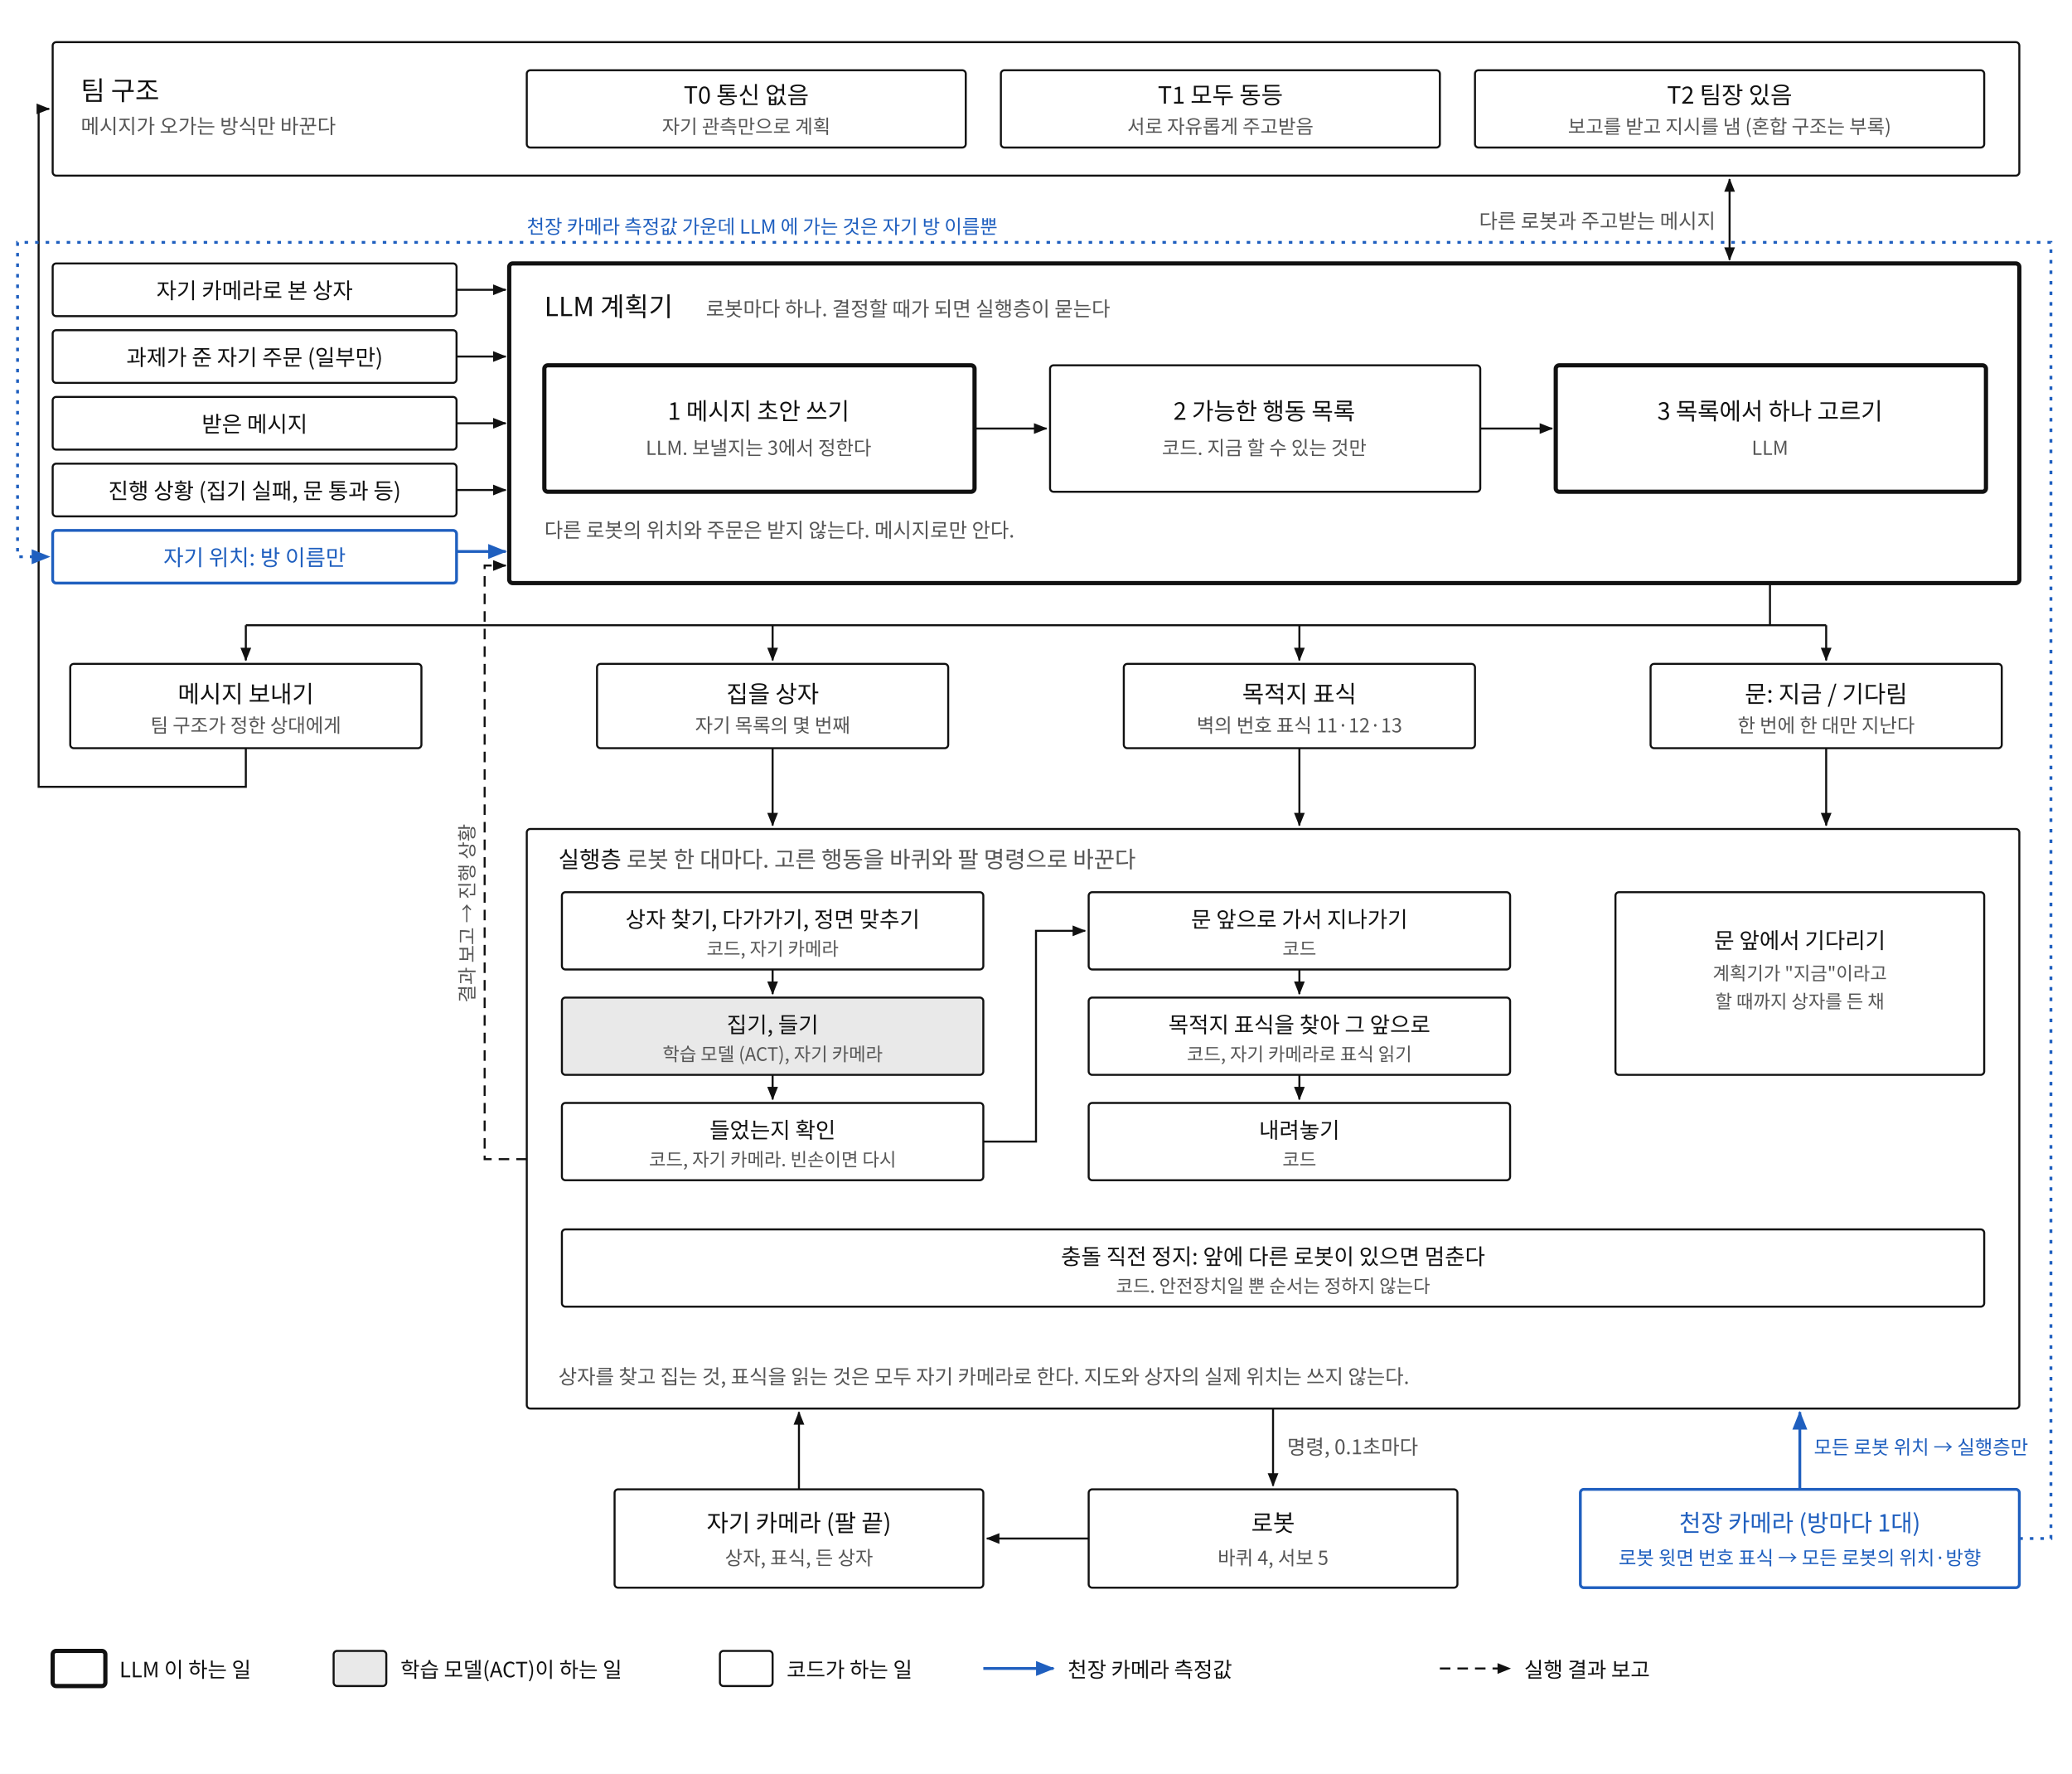
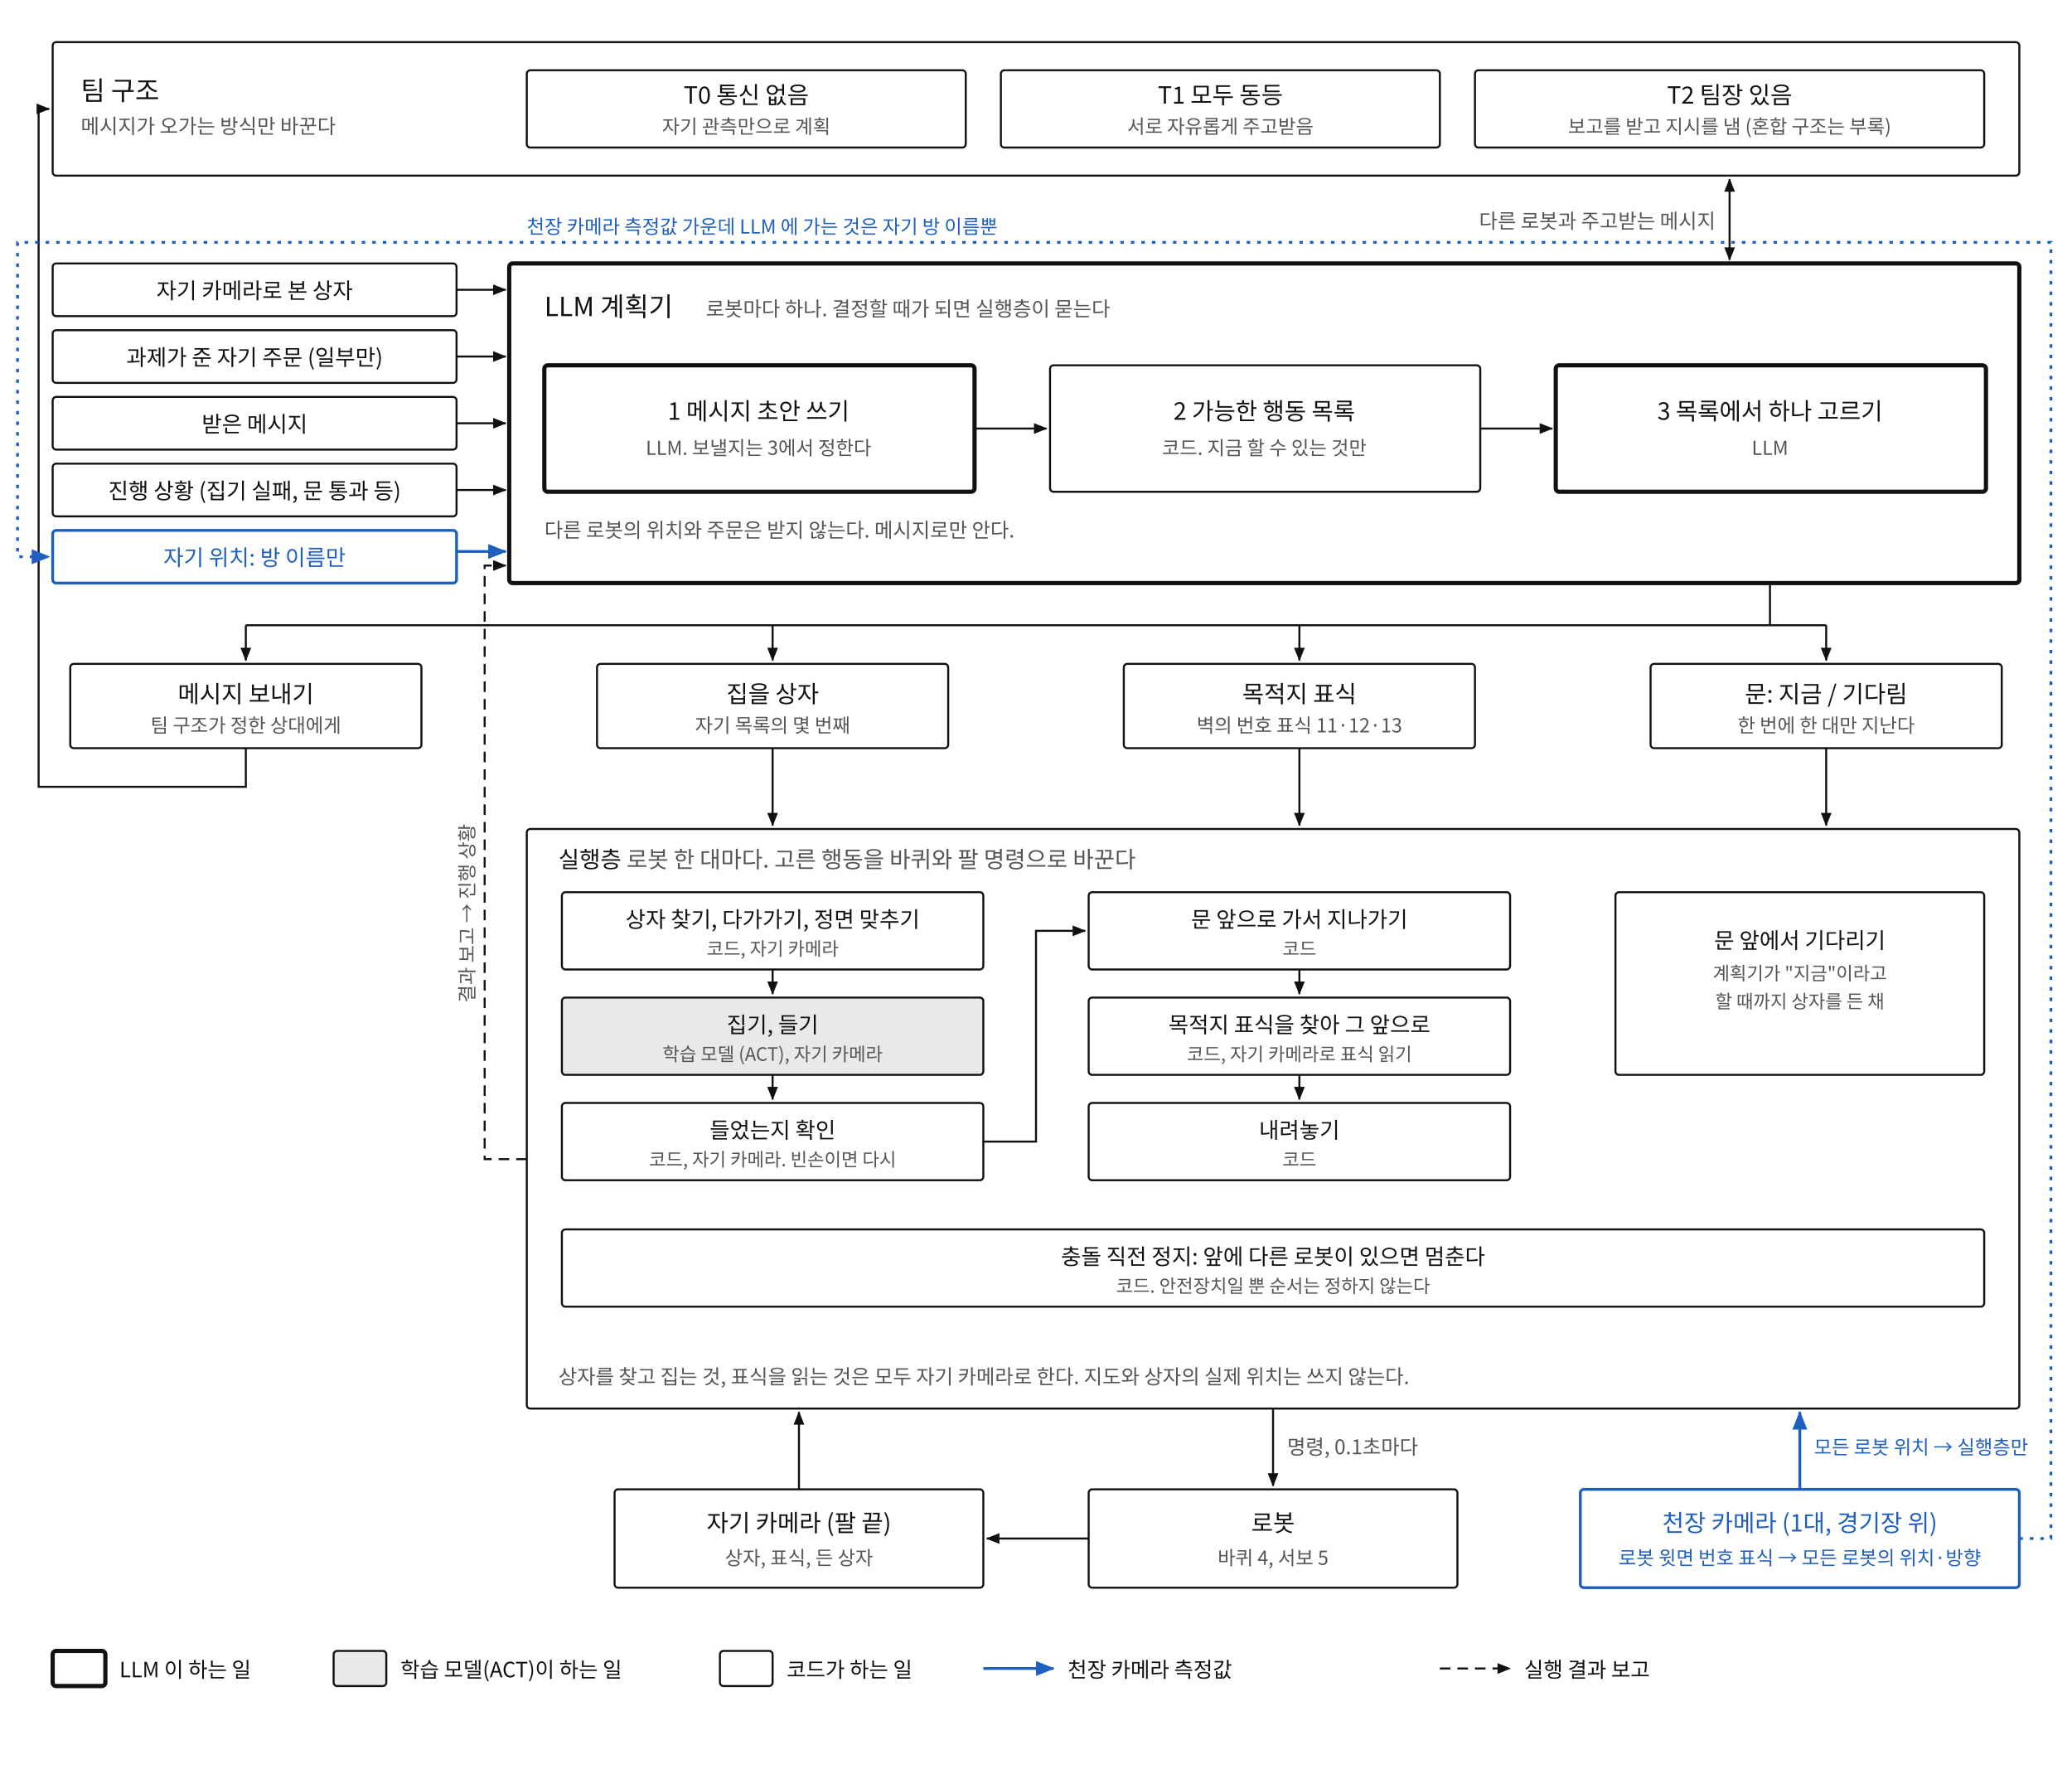
<svg xmlns="http://www.w3.org/2000/svg" viewBox="0 0 1180 1010" width="1180" height="1010" role="img" aria-label="전체 구조: 팀 구조에 따라 로봇끼리 메시지가 오간다. 로봇마다 LLM 계획기가 자기가 본 상자, 자기 주문, 받은 메시지, 진행 상황, 그리고 자기 위치를 방 수준으로만 받아 메시지 초안을 쓰고 행동 목록에서 하나를 고른다. 고를 수 있는 것은 메시지 보내기, 집을 상자, 목적지 표식, 문을 지금 지날지 기다릴지다. 고른 행동은 실행층이 받는다. 상자 찾기와 다가가기, 정면 맞추기는 코드, 집기와 들기는 학습 모델 ACT, 들었는지 확인과 옮기기, 내려놓기, 충돌 직전 정지는 코드가 한다. 천장 카메라는 모든 로봇의 위치와 방향을 재서 실행층에만 준다. LLM 에는 자기 방 이름만 간다. 집기 실패와 문 통과 같은 결과는 계획기에 보고된다." font-family="'Noto Sans CJK KR','Noto Sans KR','Apple SD Gothic Neo','Malgun Gothic',Helvetica,Arial,sans-serif">
  <defs>
    <marker id="h" viewBox="0 0 10 10" refX="9.4" refY="5" markerWidth="7" markerHeight="7" orient="auto-start-reverse">
      <path d="M0.5 1.2 L10 5 L0.5 8.8 z" fill="#111" />
    </marker>
    <marker id="b" viewBox="0 0 10 10" refX="9.4" refY="5" markerWidth="7" markerHeight="7" orient="auto-start-reverse">
      <path d="M0.5 1.2 L10 5 L0.5 8.8 z" fill="#1f5fbf" />
    </marker>
  </defs>
  <rect width="1180" height="1010" fill="#fff" />
  <g fill="none" stroke="#111" stroke-width="1.15">
    <rect x="30" y="24" width="1120" height="76" rx="2" />
    <rect x="300" y="40" width="250" height="44" rx="2" fill="#fff" />
    <rect x="570" y="40" width="250" height="44" rx="2" fill="#fff" />
    <rect x="840" y="40" width="290" height="44" rx="2" fill="#fff" />
  </g>
  <text x="46" y="57" font-size="15" font-weight="500" fill="#111">팀 구조</text>
  <text x="46" y="76" font-size="11.5" fill="#555">메시지가 오가는 방식만 바꾼다</text>
  <g font-size="13.5" font-weight="500" fill="#111" text-anchor="middle">
    <text x="425" y="59">T0 통신 없음</text>
    <text x="695" y="59">T1 모두 동등</text>
    <text x="985" y="59">T2 팀장 있음</text>
  </g>
  <g font-size="11" fill="#555" text-anchor="middle">
    <text x="425" y="76">자기 관측만으로 계획</text>
    <text x="695" y="76">서로 자유롭게 주고받음</text>
    <text x="985" y="76">보고를 받고 지시를 냄 (혼합 구조는 부록)</text>
  </g>
  <g fill="none" stroke="#111" stroke-width="1.15">
    <path d="M985 102 V148" marker-start="url(#h)" marker-end="url(#h)" />
  </g>
  <text x="977" y="130" font-size="11.5" fill="#555" text-anchor="end">다른 로봇과 주고받는 메시지</text>
  <g fill="none" stroke="#111" stroke-width="1.15">
    <rect x="30" y="150" width="230" height="30" rx="2" fill="#fff" />
    <rect x="30" y="188" width="230" height="30" rx="2" fill="#fff" />
    <rect x="30" y="226" width="230" height="30" rx="2" fill="#fff" />
    <rect x="30" y="264" width="230" height="30" rx="2" fill="#fff" />
    <path d="M260 165 H288" marker-end="url(#h)" />
    <path d="M260 203 H288" marker-end="url(#h)" />
    <path d="M260 241 H288" marker-end="url(#h)" />
    <path d="M260 279 H288" marker-end="url(#h)" />
  </g>
  <rect x="30" y="302" width="230" height="30" rx="2" fill="#fff" stroke="#1f5fbf" stroke-width="1.6" />
  <path d="M260 314 H288" fill="none" stroke="#1f5fbf" stroke-width="1.6" marker-end="url(#b)" />
  <g font-size="12.5" fill="#111" text-anchor="middle">
    <text x="145" y="170">자기 카메라로 본 상자</text>
    <text x="145" y="208">과제가 준 자기 주문 (일부만)</text>
    <text x="145" y="246">받은 메시지</text>
    <text x="145" y="284">진행 상황 (집기 실패, 문 통과 등)</text>
  </g>
  <text x="145" y="322" font-size="12.5" fill="#1f5fbf" text-anchor="middle">자기 위치: 방 이름만</text>
  <g fill="none" stroke="#111">
    <rect x="290" y="150" width="860" height="182" rx="2" stroke-width="2.4" />
    <rect x="310" y="208" width="245" height="72" rx="2" stroke-width="2.4" fill="#fff" />
    <rect x="598" y="208" width="245" height="72" rx="2" stroke-width="1.15" fill="#fff" />
    <rect x="886" y="208" width="245" height="72" rx="2" stroke-width="2.4" fill="#fff" />
    <path d="M555 244 H596" stroke-width="1.15" marker-end="url(#h)" />
    <path d="M843 244 H884" stroke-width="1.15" marker-end="url(#h)" />
  </g>
  <text x="310" y="180" font-size="15" font-weight="500" fill="#111">LLM 계획기</text>
  <text x="402" y="180" font-size="11.5" fill="#555">로봇마다 하나. 결정할 때가 되면 실행층이 묻는다</text>
  <g font-size="13.5" font-weight="500" fill="#111" text-anchor="middle">
    <text x="432" y="239">1 메시지 초안 쓰기</text>
    <text x="720" y="239">2 가능한 행동 목록</text>
    <text x="1008" y="239">3 목록에서 하나 고르기</text>
  </g>
  <g font-size="11" fill="#555" text-anchor="middle">
    <text x="432" y="259">LLM. 보낼지는 3에서 정한다</text>
    <text x="720" y="259">코드. 지금 할 수 있는 것만</text>
    <text x="1008" y="259">LLM</text>
  </g>
  <text x="310" y="306" font-size="11.5" fill="#555">다른 로봇의 위치와 주문은 받지 않는다. 메시지로만 안다.</text>
  <g fill="none" stroke="#111" stroke-width="1.15">
    <path d="M1008 332 V356" />
    <path d="M140 356 H1040" />
    <path d="M140 356 V376" marker-end="url(#h)" />
    <path d="M440 356 V376" marker-end="url(#h)" />
    <path d="M740 356 V376" marker-end="url(#h)" />
    <path d="M1040 356 V376" marker-end="url(#h)" />
    <rect x="40" y="378" width="200" height="48" rx="2" fill="#fff" />
    <rect x="340" y="378" width="200" height="48" rx="2" fill="#fff" />
    <rect x="640" y="378" width="200" height="48" rx="2" fill="#fff" />
    <rect x="940" y="378" width="200" height="48" rx="2" fill="#fff" />
  </g>
  <g font-size="13.5" font-weight="500" fill="#111" text-anchor="middle">
    <text x="140" y="400">메시지 보내기</text>
    <text x="440" y="400">집을 상자</text>
    <text x="740" y="400">목적지 표식</text>
    <text x="1040" y="400">문: 지금 / 기다림</text>
  </g>
  <g font-size="11" fill="#555" text-anchor="middle">
    <text x="140" y="417">팀 구조가 정한 상대에게</text>
    <text x="440" y="417">자기 목록의 몇 번째</text>
    <text x="740" y="417">벽의 번호 표식 11·12·13</text>
    <text x="1040" y="417">한 번에 한 대만 지난다</text>
  </g>
  <g fill="none" stroke="#111" stroke-width="1.15">
    <path d="M140 426 V448 H22 V62 H28" marker-end="url(#h)" />
    <path d="M440 426 V470" marker-end="url(#h)" />
    <path d="M740 426 V470" marker-end="url(#h)" />
    <path d="M1040 426 V470" marker-end="url(#h)" />
  </g>
  <g fill="none" stroke="#111" stroke-width="1.15">
    <rect x="300" y="472" width="850" height="330" rx="2" />
    <rect x="320" y="508" width="240" height="44" rx="2" fill="#fff" />
    <rect x="320" y="568" width="240" height="44" rx="2" fill="#e9e9e9" />
    <rect x="320" y="628" width="240" height="44" rx="2" fill="#fff" />
    <path d="M440 552 V566" marker-end="url(#h)" />
    <path d="M440 612 V626" marker-end="url(#h)" />
    <rect x="620" y="508" width="240" height="44" rx="2" fill="#fff" />
    <rect x="620" y="568" width="240" height="44" rx="2" fill="#fff" />
    <rect x="620" y="628" width="240" height="44" rx="2" fill="#fff" />
    <path d="M740 552 V566" marker-end="url(#h)" />
    <path d="M740 612 V626" marker-end="url(#h)" />
    <path d="M560 650 H590 V530 H618" marker-end="url(#h)" />
    <rect x="920" y="508" width="210" height="104" rx="2" fill="#fff" />
    <rect x="320" y="700" width="810" height="44" rx="2" fill="#fff" />
  </g>
  <text x="318" y="494" font-size="13" font-weight="500" fill="#111">실행층 <tspan font-weight="400" fill="#555">로봇 한 대마다. 고른 행동을 바퀴와 팔 명령으로 바꾼다</tspan>
  </text>
  <g font-size="12.5" font-weight="500" fill="#111" text-anchor="middle">
    <text x="440" y="528">상자 찾기, 다가가기, 정면 맞추기</text>
    <text x="440" y="588">집기, 들기</text>
    <text x="440" y="648">들었는지 확인</text>
    <text x="740" y="528">문 앞으로 가서 지나가기</text>
    <text x="740" y="588">목적지 표식을 찾아 그 앞으로</text>
    <text x="740" y="648">내려놓기</text>
    <text x="1025" y="540">문 앞에서 기다리기</text>
    <text x="725" y="720">충돌 직전 정지: 앞에 다른 로봇이 있으면 멈춘다</text>
  </g>
  <g font-size="10.5" fill="#555" text-anchor="middle">
    <text x="440" y="544">코드, 자기 카메라</text>
    <text x="440" y="604">학습 모델 (ACT), 자기 카메라</text>
    <text x="440" y="664">코드, 자기 카메라. 빈손이면 다시</text>
    <text x="740" y="544">코드</text>
    <text x="740" y="604">코드, 자기 카메라로 표식 읽기</text>
    <text x="740" y="664">코드</text>
    <text x="1025" y="558">계획기가 "지금"이라고</text>
    <text x="1025" y="574">할 때까지 상자를 든 채</text>
    <text x="725" y="736">코드. 안전장치일 뿐 순서는 정하지 않는다</text>
  </g>
  <text x="318" y="788" font-size="11.5" fill="#555">상자를 찾고 집는 것, 표식을 읽는 것은 모두 자기 카메라로 한다. 지도와 상자의 실제 위치는 쓰지 않는다.</text>
  <g fill="none" stroke="#111" stroke-width="1.15" stroke-dasharray="6 4">
    <path d="M300 660 H276 V322 H288" marker-end="url(#h)" />
  </g>
  <text x="270" y="520" font-size="11" fill="#555" text-anchor="middle" transform="rotate(-90 270 520)">결과 보고 → 진행 상황</text>
  <g fill="none" stroke="#111" stroke-width="1.15">
    <path d="M725 802 V846" marker-end="url(#h)" />
    <rect x="620" y="848" width="210" height="56" rx="2" fill="#fff" />
    <rect x="350" y="848" width="210" height="56" rx="2" fill="#fff" />
    <path d="M620 876 H562" marker-end="url(#h)" />
    <path d="M455 848 V804" marker-end="url(#h)" />
  </g>
  <text x="733" y="828" font-size="11.5" fill="#555">명령, 0.1초마다</text>
  <g font-size="13.5" font-weight="500" fill="#111" text-anchor="middle">
    <text x="725" y="872">로봇</text>
    <text x="455" y="872">자기 카메라 (팔 끝)</text>
  </g>
  <g font-size="11" fill="#555" text-anchor="middle">
    <text x="725" y="891">바퀴 4, 서보 5</text>
    <text x="455" y="891">상자, 표식, 든 상자</text>
  </g>
  <rect x="900" y="848" width="250" height="56" rx="2" fill="#fff" stroke="#1f5fbf" stroke-width="1.6" />
-   <text x="1025" y="872" font-size="13.5" font-weight="500" fill="#1f5fbf" text-anchor="middle">천장 카메라 (방마다 1대)</text>
+   <text x="1025" y="872" font-size="13.5" font-weight="500" fill="#1f5fbf" text-anchor="middle">천장 카메라 (1대, 경기장 위)</text>
  <text x="1025" y="891" font-size="11" fill="#1f5fbf" text-anchor="middle">로봇 윗면 번호 표식 → 모든 로봇의 위치·방향</text>
  <g fill="none" stroke="#1f5fbf" stroke-width="1.6">
    <path d="M1025 848 V804" marker-end="url(#b)" />
    <path d="M1150 876 H1168 V138 H10 V317 H28" stroke-dasharray="2 4" marker-end="url(#b)" />
  </g>
  <text x="1033" y="828" font-size="11" fill="#1f5fbf">모든 로봇 위치 → 실행층만</text>
  <text x="300" y="133" font-size="11" fill="#1f5fbf">천장 카메라 측정값 가운데 LLM 에 가는 것은 자기 방 이름뿐</text>
  <g fill="none">
    <rect x="30" y="940" width="30" height="20" rx="2" stroke="#111" stroke-width="2.4" />
    <rect x="190" y="940" width="30" height="20" rx="2" stroke="#111" stroke-width="1.15" fill="#e9e9e9" />
    <rect x="410" y="940" width="30" height="20" rx="2" stroke="#111" stroke-width="1.15" />
    <path d="M560 950 H600" stroke="#1f5fbf" stroke-width="1.6" marker-end="url(#b)" />
    <path d="M820 950 H860" stroke="#111" stroke-width="1.15" stroke-dasharray="6 4" marker-end="url(#h)" />
  </g>
  <g font-size="12" fill="#111">
    <text x="68" y="955">LLM 이 하는 일</text>
    <text x="228" y="955">학습 모델(ACT)이 하는 일</text>
    <text x="448" y="955">코드가 하는 일</text>
    <text x="608" y="955">천장 카메라 측정값</text>
    <text x="868" y="955">실행 결과 보고</text>
  </g>
</svg>
